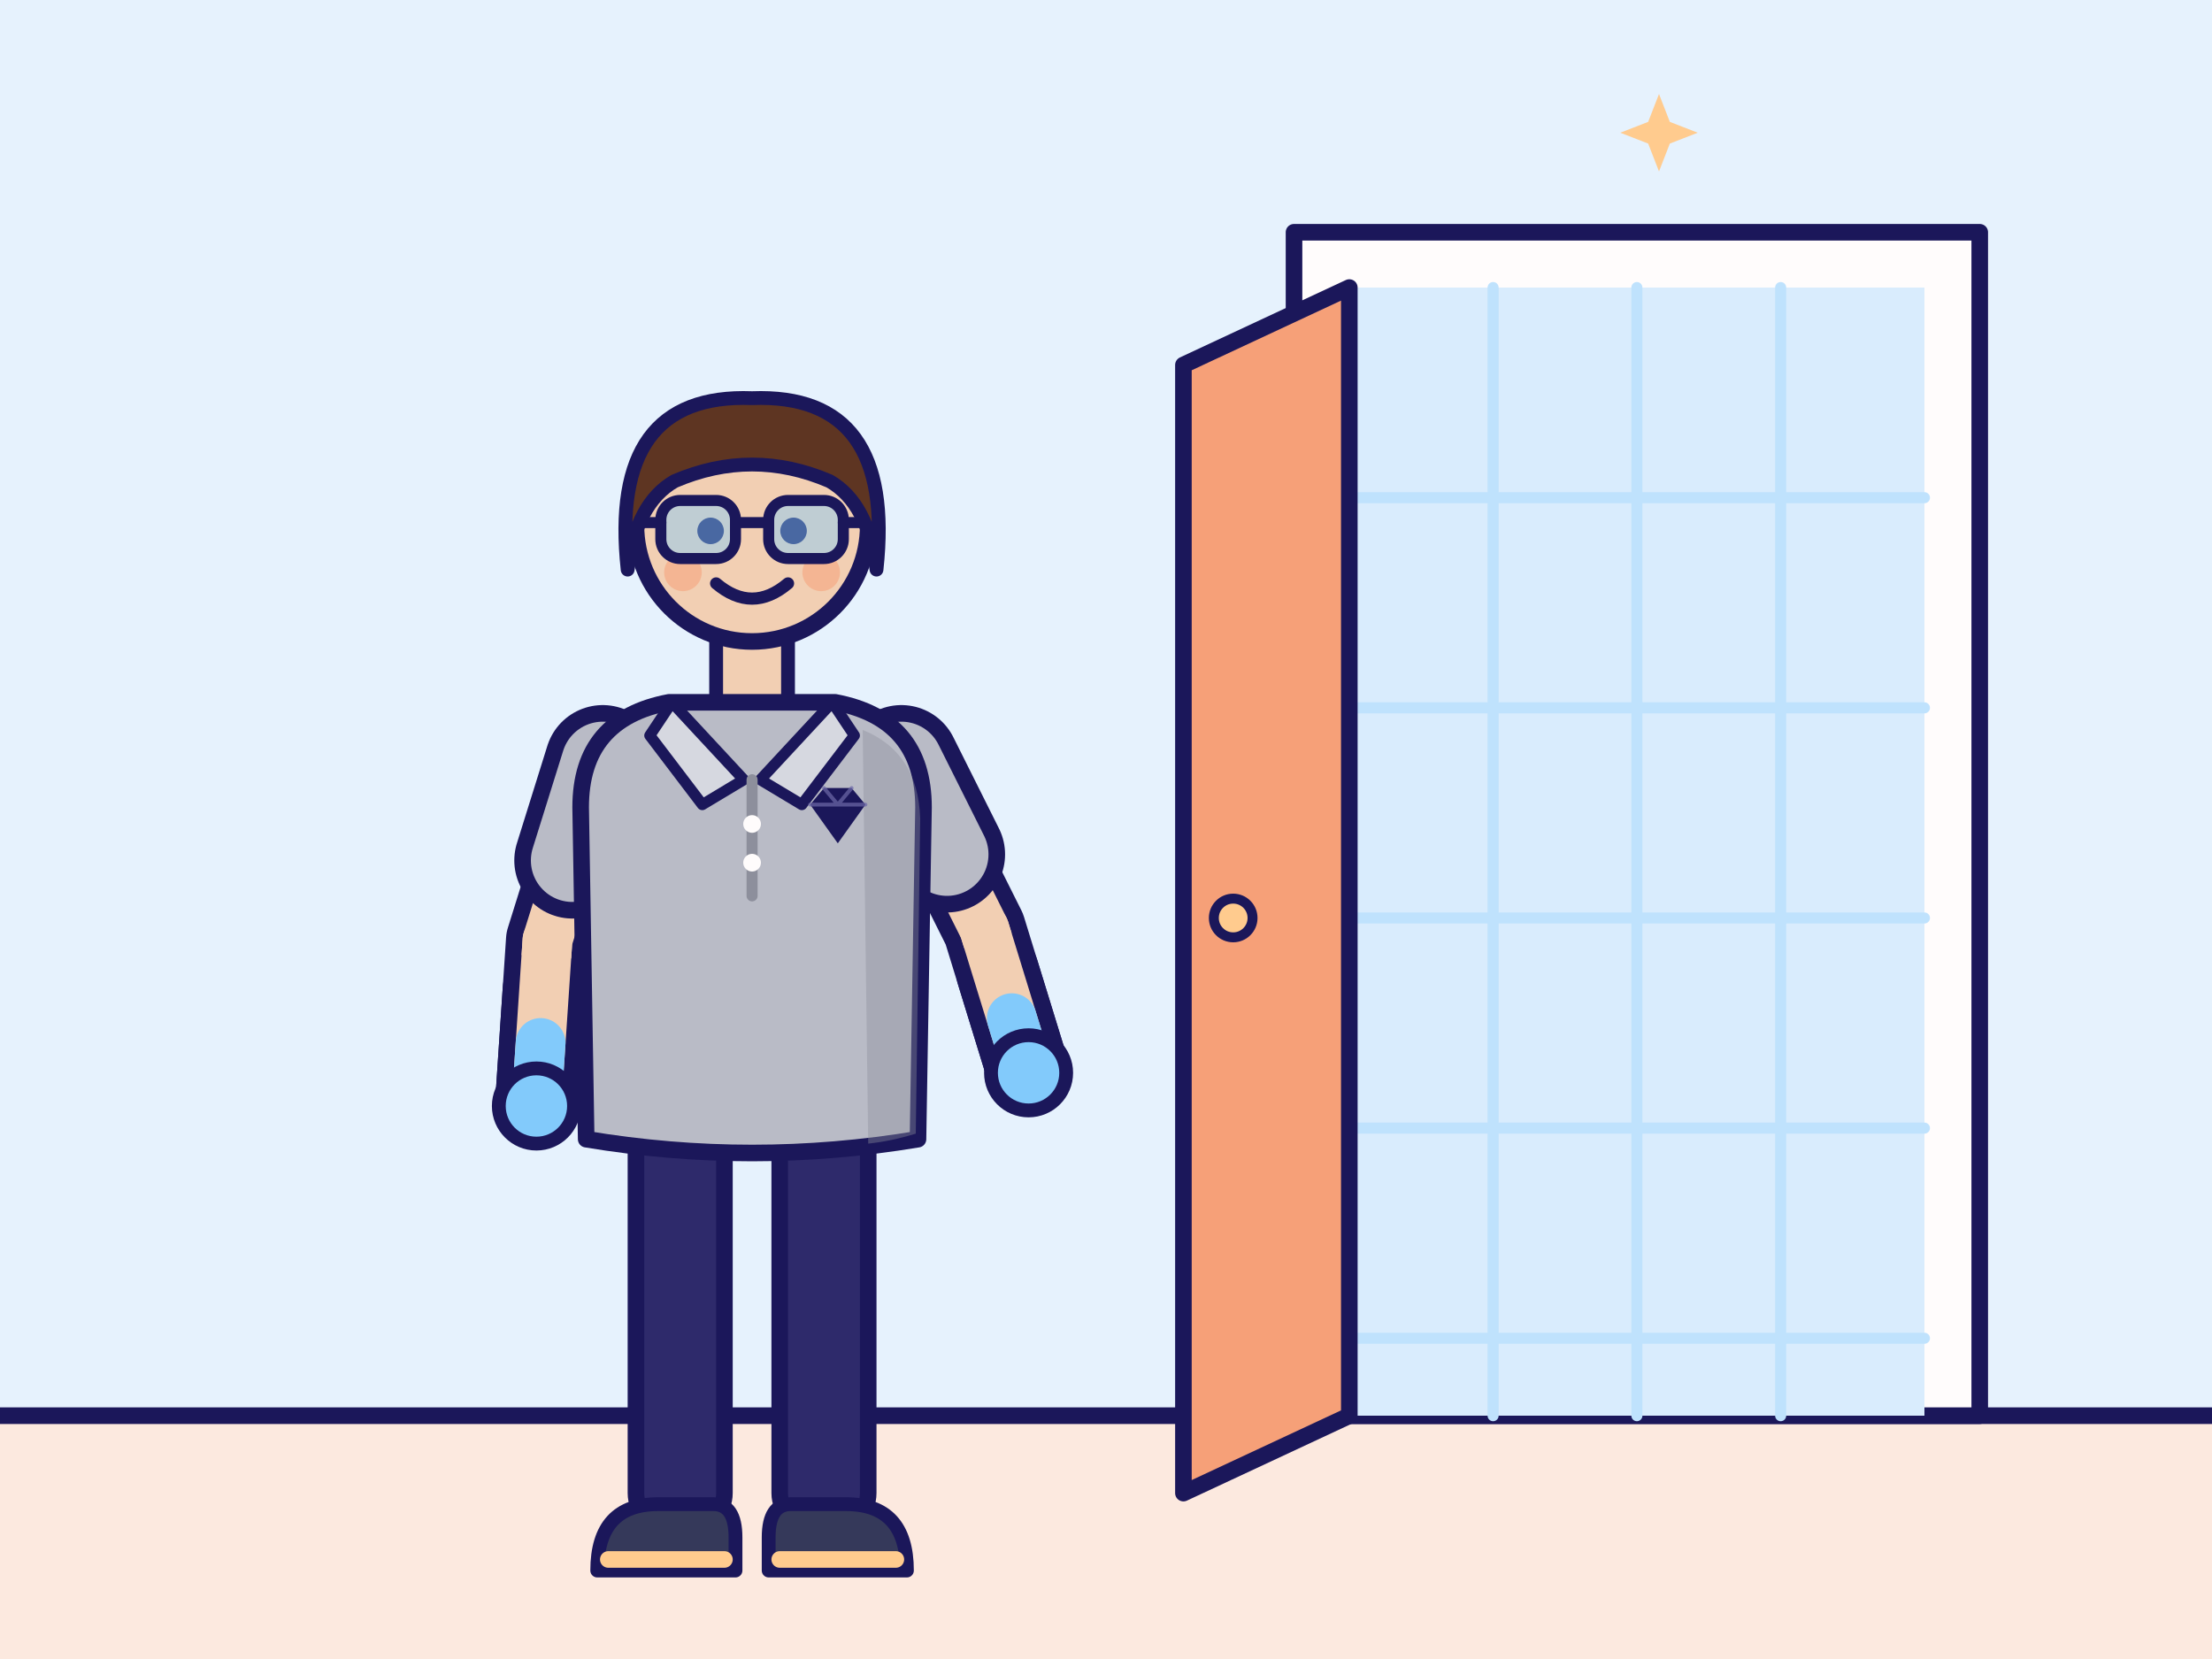
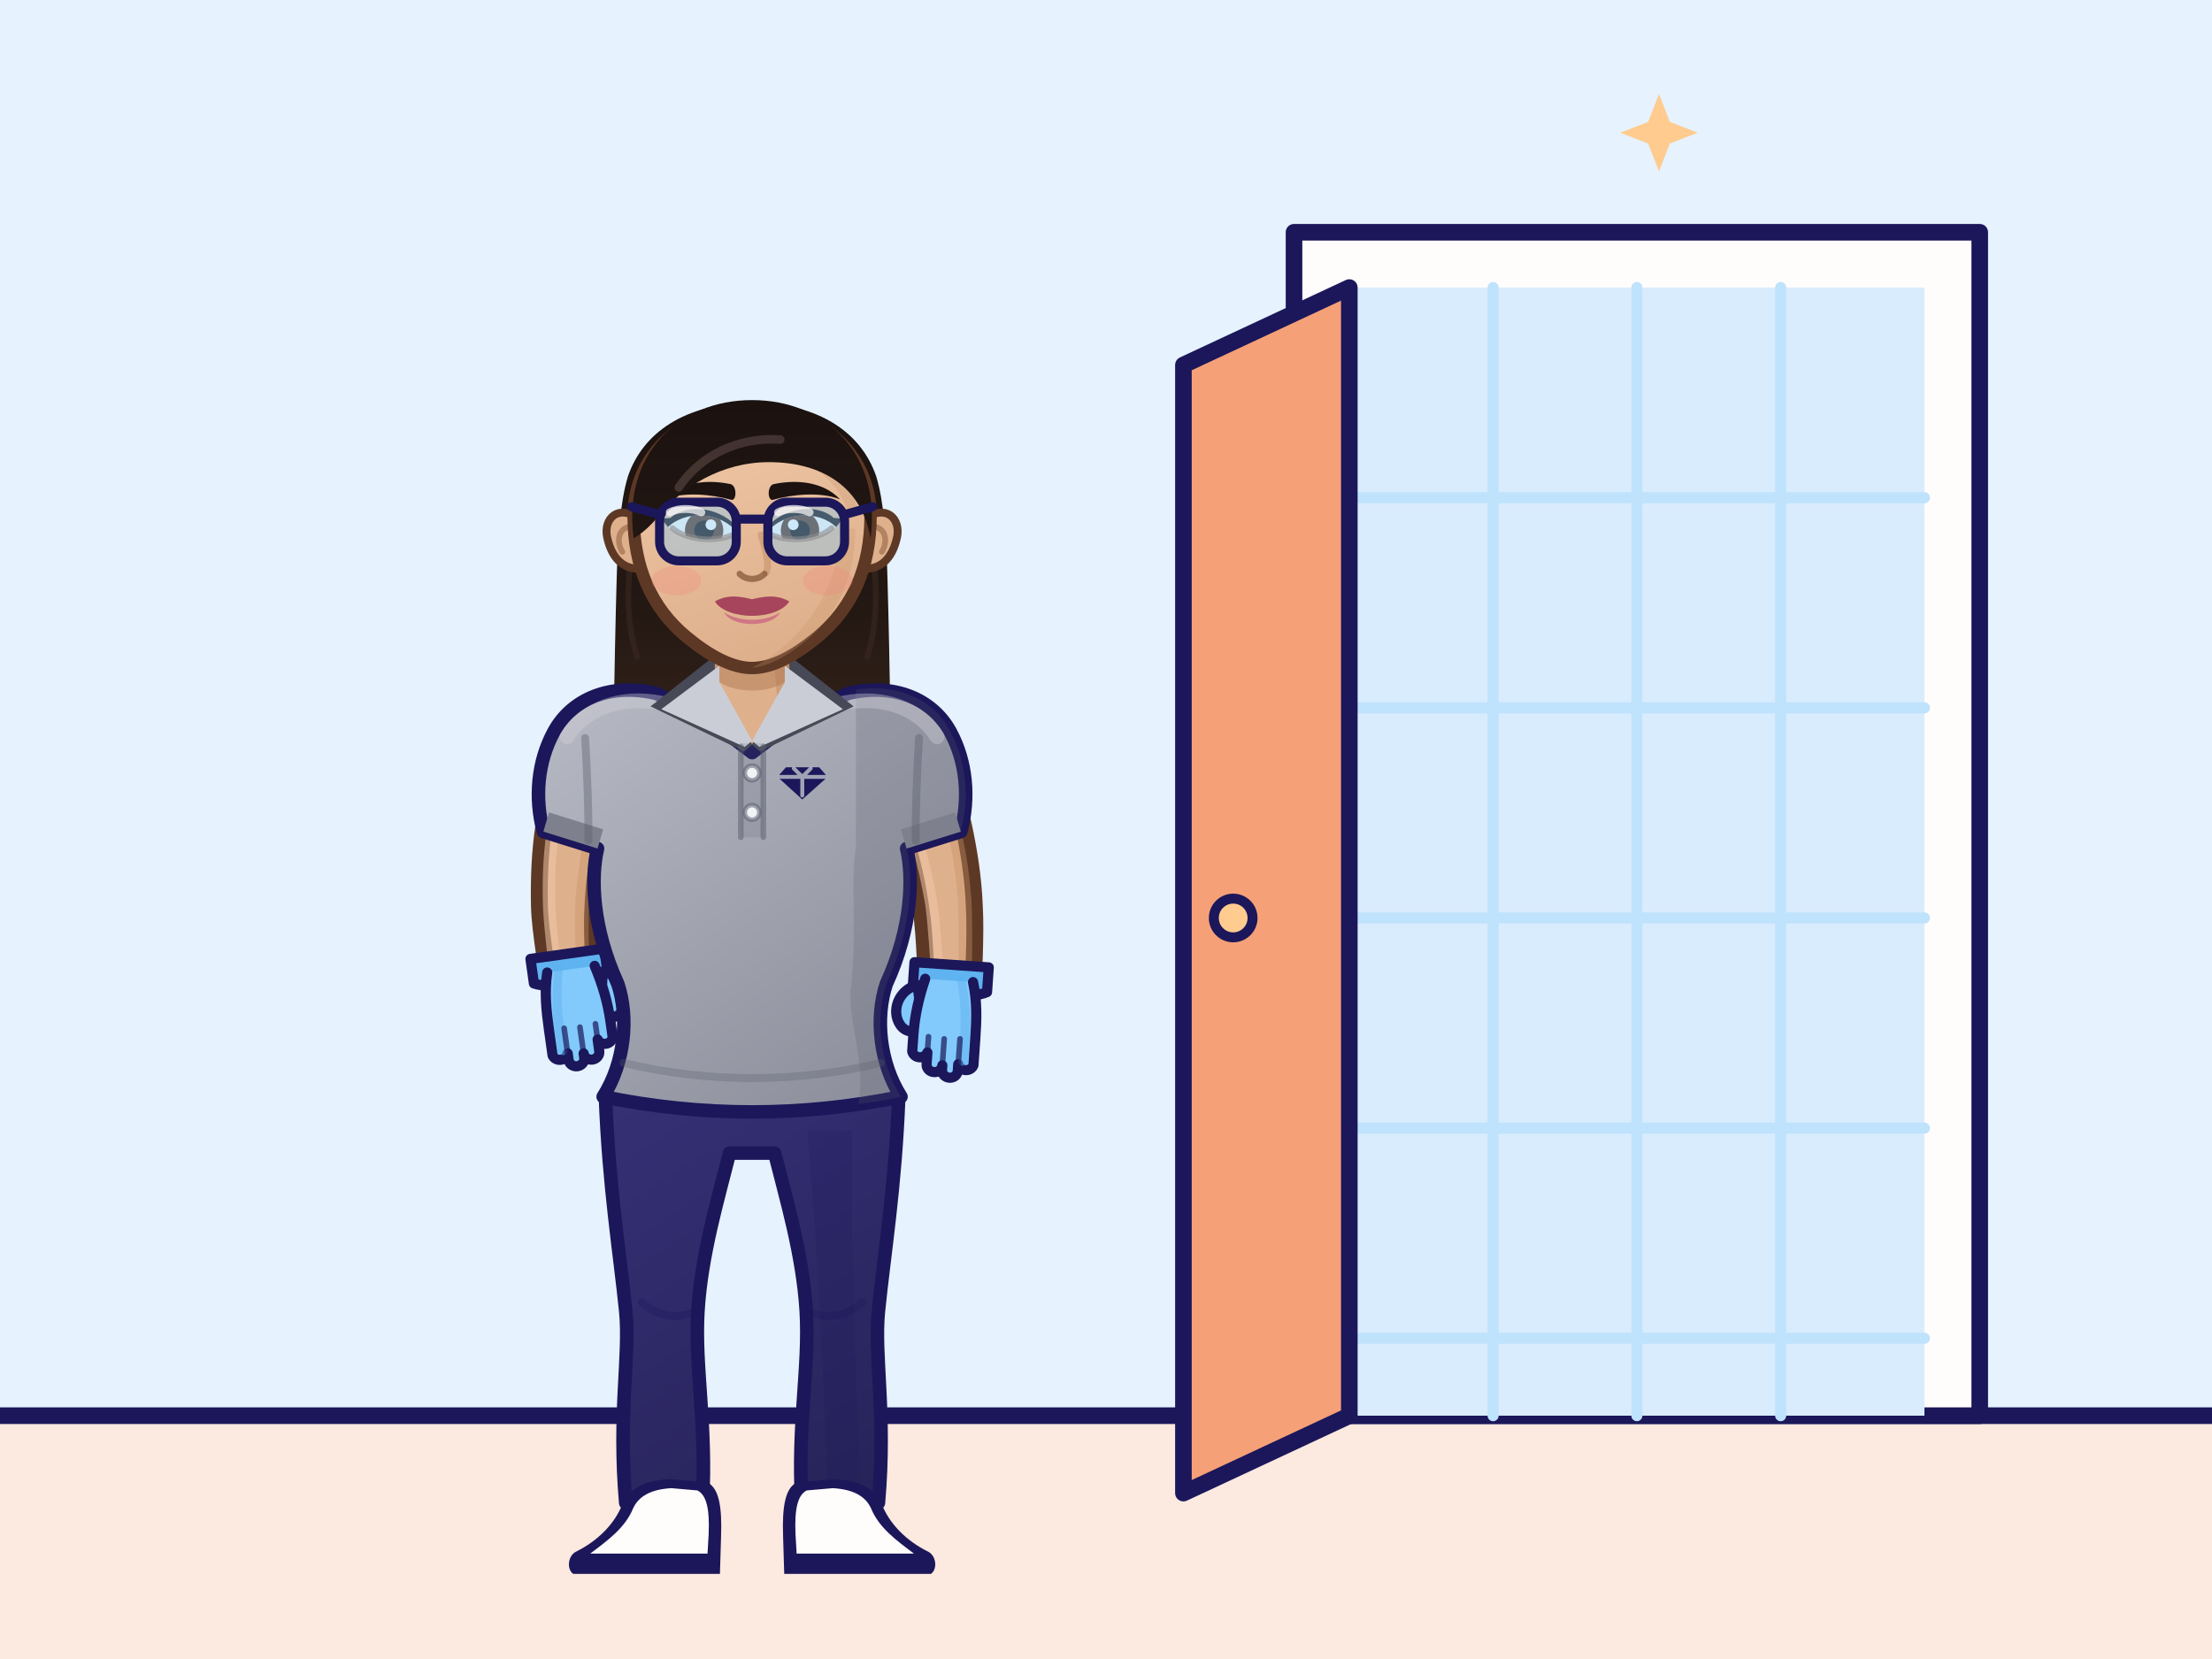
<svg xmlns="http://www.w3.org/2000/svg" width="400" height="300" viewBox="0 0 400 300">
+   <defs>----------------
+ <linearGradient id="kh" gradientUnits="userSpaceOnUse" x1="0" y1="-212" x2="0" y2="-128">
+       <stop offset="0" stop-color="#1A110F" />
+       <stop offset=".5" stop-color="#241813" />
+       <stop offset=".8" stop-color="#35231B" />
+       <stop offset="1" stop-color="#5A3A29" />
+     </linearGradient>
+     <linearGradient id="kq" gradientUnits="userSpaceOnUse" x1="-38" y1="-160" x2="20" y2="-82">
+       <stop offset="0" stop-color="#B9BBC6" />
+       <stop offset="1" stop-color="#8D8F9C" />
+     </linearGradient>
+     <linearGradient id="kr" gradientUnits="userSpaceOnUse" x1="-28" y1="-88" x2="24" y2="-8">
+       <stop offset="0" stop-color="#363177" />
+       <stop offset="1" stop-color="#262257" />
+     </linearGradient>
+     <linearGradient id="kj" x1="0" y1="0" x2=".3" y2="1">
+       <stop offset="0" stop-color="#F0C9A8" />
+       <stop offset="1" stop-color="#DFB08C" />
+     </linearGradient>
+     <clipPath id="ke">
+       <path d="M6.1 1C3.1-2.8-3.1-3-6.2 0C-3.1 2.3 2.5 3 6.1 1Z" />
+     </clipPath>
+     <g id="ky">
+       <path d="M6.1 1C3.1-2.8-3.1-3-6.2 0C-3.1 2.3 2.5 3 6.1 1Z" fill="#FFF8F3" />
+       <g clip-path="url(#ke)">
+         <circle cx=".2" cy=".6" r="3.4" fill="#5E3522" />
+         <circle cx=".2" cy=".6" r="1.75" fill="#1A0F0B" />
+       </g>
+       <circle cx="1.4" cy="-.4" r=".95" fill="#FFFCFC" />
+       <path d="M6.1 1C3.1-2.8-3.1-3-6.2 0L-7.4-1.5L-5.8-1.6C-2.6-4.4 3.4-3.4 6.4 .4Z" fill="#1E110D" />
+       <path d="M-5.4 .2C-3.1 2.3 2.5 3 6.1 1" fill="none" stroke="#946447" stroke-width="1" stroke-opacity=".6" stroke-linecap="round" />
+     </g>
+     <g id="ks" stroke="none">
+       <path d="M-9.8 .6L-10-6C-10.2-11.4-9.6-14.6-7.6-15.6L-1-16.2C3.4-16 6.2-14.6 7.4-12C8.8-8.2 12-5.2 15.6-3.4C17.2-2.7 17.4-.2 16.2 .6Z" fill="#1B175A" />
+       <path d="M-7.6-3L-7.8-6.4C-8-11-7.4-13.4-5.8-14.2L-1.2-14.6C2.4-14.4 4.6-13.2 5.6-11C7-7.6 10-5.4 13.2-3Z" fill="#FFFCFC" />
+     </g>
+   </defs>
  <g stroke-linejoin="round" stroke-linecap="round">
    <rect x="0" y="0" width="400" height="300" fill="#E6F2FD" />
    <rect x="0" y="256" width="400" height="44" fill="#FCE9DF" />
    <path d="M0 256H400" fill="none" stroke="#1B175A" stroke-width="3" />
    <rect x="234" y="42" width="124" height="214" fill="#FFFCFC" stroke="#1B175A" stroke-width="3" />
    <rect x="244" y="52" width="104" height="204" fill="#D9ECFD" />
    <path d="M244 90H348M244 128H348M244 166H348M244 204H348M244 242H348M270 52V256M296 52V256M322 52V256" fill="none" stroke="#BFE2FD" stroke-width="2" />
    <path d="M244 52L214 66V270L244 256Z" fill="#F6A078" stroke="#1B175A" stroke-width="3" />
    <circle cx="223" cy="166" r="3.5" fill="#FFCB8E" stroke="#1B175A" stroke-width="1.8" />
    <path d="M300 17L301.96 22.04L307 24L301.96 25.96L300 31L298.04 25.96L293 24L298.04 22.04Z" fill="#FFCB8E" />
-     <g transform="translate(136 284)">
-       <path d="M-27 -146L-37 -114L-39 -84" fill="none" stroke="#1B175A" stroke-width="15" />
-       <path d="M-27 -146L-37 -114L-39 -84" fill="none" stroke="#F2CFB3" stroke-width="9" />
-       <path d="M-27 -146L-32.5 -128.4" fill="none" stroke="#1B175A" stroke-width="21" />
-       <path d="M-27 -146L-32.5 -128.4" fill="none" stroke="#B9BBC6" stroke-width="15" />
-       <path d="M27 -146L42 -116L50 -90" fill="none" stroke="#1B175A" stroke-width="15" />
-       <path d="M27 -146L42 -116L50 -90" fill="none" stroke="#F2CFB3" stroke-width="9" />
-       <path d="M27 -146L35.25 -129.5" fill="none" stroke="#1B175A" stroke-width="21" />
-       <path d="M27 -146L35.25 -129.5" fill="none" stroke="#B9BBC6" stroke-width="15" />
-       <rect x="-21" y="-84" width="16" height="76" rx="6" fill="#2E2A6B" stroke="#1B175A" stroke-width="3" />
-       <rect x="5" y="-84" width="16" height="76" rx="6" fill="#2E2A6B" stroke="#1B175A" stroke-width="3" />
-       <path d="M-28 0Q-28 -12 -17 -12H-7Q-3 -12 -3 -6V0Z" fill="#35395A" stroke="#1B175A" stroke-width="2.5" />
-       <path d="M28 0Q28 -12 17 -12H7Q3 -12 3 -6V0Z" fill="#35395A" stroke="#1B175A" stroke-width="2.5" />
-       <path d="M-26 -2H-5M5 -2H26" fill="none" stroke="#FFCB8E" stroke-width="3" />
-       <rect x="-6.5" y="-172" width="13" height="18" fill="#F2CFB3" stroke="#1B175A" stroke-width="2.5" />
-       <path d="M-30 -78L-31 -138Q-31 -154 -15 -157H15Q31 -154 31 -138L30 -78Q0 -73 -30 -78Z" fill="#B9BBC6" stroke="#1B175A" stroke-width="3" />
-       <path d="M20 -152Q30 -148 30.4 -136L29.6 -79Q25 -77.6 21 -77.2Z" fill="#8D8F9C" fill-opacity=".4" />
-       <path d="M-14.5 -157L-1.5 -143L-9 -138.5L-18.5 -151Z" fill="#D6D8E0" stroke="#1B175A" stroke-width="2" />
-       <path d="M14.5 -157L1.5 -143L9 -138.5L18.5 -151Z" fill="#D6D8E0" stroke="#1B175A" stroke-width="2" />
-       <path d="M0 -143V-122" fill="none" stroke="#8D8F9C" stroke-width="2" />
-       <circle cx="0" cy="-135" r="1.6" fill="#FFFCFC" />
-       <circle cx="0" cy="-128" r="1.6" fill="#FFFCFC" />
-       <path d="M10.5 -138.5L13 -141.5H18L20.5 -138.5L15.5 -131.5Z" fill="#1B175A" />
-       <path d="M13 -141.5L15.5 -138.5L18 -141.5M10.5 -138.5H20.5" fill="none" stroke="#6E6AA8" stroke-width="0.7" stroke-opacity=".7" />
-       <path d="M-37.6 -105L-39 -84" fill="none" stroke="#1B175A" stroke-width="15" />
-       <path d="M-37 -114L-39 -84" fill="none" stroke="#F2CFB3" stroke-width="9" />
-       <path d="M-38.24 -95.4L-39 -84" fill="none" stroke="#82CAFB" stroke-width="9" />
-       <circle cx="-39" cy="-84" r="6.8" fill="#82CAFB" stroke="#1B175A" stroke-width="2.5" />
-       <path d="M44.4 -108.2L50 -90" fill="none" stroke="#1B175A" stroke-width="15" />
-       <path d="M42 -116L50 -90" fill="none" stroke="#F2CFB3" stroke-width="9" />
-       <path d="M46.96 -99.88L50 -90" fill="none" stroke="#82CAFB" stroke-width="9" />
-       <circle cx="50" cy="-90" r="6.8" fill="#82CAFB" stroke="#1B175A" stroke-width="2.5" />
-       <circle cx="0" cy="-189" r="21" fill="#F2CFB3" stroke="#1B175A" stroke-width="3" />
-       <circle cx="-7.5" cy="-188" r="2.4" fill="#1B175A" />
-       <circle cx="7.5" cy="-188" r="2.4" fill="#1B175A" />
-       <circle cx="-12.5" cy="-180.5" r="3.4" fill="#F6A078" fill-opacity=".55" />
-       <circle cx="12.5" cy="-180.5" r="3.4" fill="#F6A078" fill-opacity=".55" />
-       <path d="M-6.5 -178.5Q0 -173 6.5 -178.5" fill="none" stroke="#1B175A" stroke-width="2.2" />
-       <rect x="-16.5" y="-193.5" width="13.5" height="10.5" rx="3.5" fill="#82CAFB" stroke="#1B175A" stroke-width="2" fill-opacity=".45" />
-       <rect x="3" y="-193.5" width="13.5" height="10.5" rx="3.5" fill="#82CAFB" stroke="#1B175A" stroke-width="2" fill-opacity=".45" />
-       <path d="M-3 -189.5H3M-16.5 -189.5H-21M16.5 -189.5H21" fill="none" stroke="#1B175A" stroke-width="2" />
-       <path d="M-22.5 -181Q-26 -213 0 -212Q26 -213 22.5 -181Q21 -193 14 -197Q0 -203 -14 -197Q-21 -193 -22.5 -181Z" fill="#5E3522" stroke="#1B175A" stroke-width="2.5" />
+     <g transform="translate(136 284) scale(1.02)">----------------
+ 
+ <path d="M0 -207C-12 -207-19.4 -201.6-22 -194C-23.4 -189.4-23.8 -183-24 -176C-24.2 -169-24.4 -160-24.6 -146C-16 -150-8 -151.6 0 -151.6C8 -151.6 16 -150 24.6 -146C24.4 -160 24.2 -169 24 -176C23.8 -183 23.4 -189.4 22 -194C19.4 -201.6 12 -207 0 -207Z" fill="url(#kh)" />
+       <path d="M-21.4 -180C-22.4 -173-22 -167-20.4 -162M21.4 -180C22.4 -173 22 -167 20.4 -162" fill="none" stroke="#3E2C25" stroke-width="1" stroke-opacity=".5" stroke-linecap="round" />
+ 
+ ----------------
+ <g stroke="#1B175A" stroke-linejoin="round">
+         <path d="M-26 -84C-25.4 -68-23.4 -56-22.4 -46C-21.6 -38-23.8 -28-22.4 -12H-8.8C-8 -26-10.2 -36-9.6 -46C-9 -56-6 -66-4 -74H4C6 -66 9 -56 9.6 -46C10.2 -36 8 -26 8.8 -12H22.4C23.8 -28 21.6 -38 22.4 -46C23.4 -56 25.4 -68 26 -84Z" fill="url(#kr)" stroke-width="2.4" />
+         <path d="M9.8 -78C11.4 -60 12.6 -36 13.4 -13.5H19.4C18.2 -36 17.4 -60 17.8 -78Z" fill="#1B175A" fill-opacity=".18" stroke="none" />
+         <path d="M-19.6 -47.6C-16.4 -44.8-13.2 -44.6-10.4 -45.8M19.6 -47.6C16.4 -44.8 13.2 -44.6 10.4 -45.8" fill="none" stroke="#1B175A" stroke-width="1.4" stroke-opacity=".3" stroke-linecap="round" />
+         <use href="#ks" transform="translate(-15.5)scale(-1 1)" />
+         <use href="#ks" transform="translate(15.5)" />
+       </g>
+       <g transform="scale(-1 1)">----------------
+ <path d="M33.2-145.4C33.8-143.2 36.1-136.7 36.9-132.1C37.6-127.5 37.8-122.7 37.7-117.9C37.6-113.1 36.1-105.8 36.1-103.4L27.9-104.6C28-106.8 28.5-113.6 28.2-117.9C28-122.1 27.4-126.3 26.5-130.1C25.6-133.9 23.4-138.9 22.8-140.6Z" fill="#DFB08C" stroke="#5D3825" stroke-width="3" stroke-linejoin="round" />
+         <path d="M26.1-137.7C26.6-136.2 28.1-131.9 28.8-128.8C29.4-125.7 29.8-122.3 30.1-118.9C30.3-115.5 30.1-110.2 30.1-108.4" fill="none" stroke="#C79268" stroke-width="2.4" stroke-opacity=".4" stroke-linecap="round" />
+         <path d="M33.3-140.2C33.7-138.5 35-133.4 35.5-129.9C35.9-126.4 36.1-122.7 36-119C36-115.4 35.2-109.8 35.1-107.9" fill="none" stroke="#F0C9A8" stroke-width="2.2" stroke-opacity=".55" stroke-linecap="round" />
+         <g transform="translate(32 -104) rotate(8)">
+ ----------------
+ <g stroke="#1B175A" stroke-width="1.8" stroke-linejoin="round">
+             <path d="M-6.6 -5.4H6.6V-1C4 .4-4 .4-6.6 -1Z" fill="#5FB3F0" />
+             <path d="M-5.8 -1.4C-9 -.4-10.2 3.4-8.4 5.8C-7.2 7.4-5 7.2-4.4 5.4Z" fill="#82CAFB" />
+             <path d="M-4.5 -2.6C-5.4 .8-5.9 4.1-5.9 7.5L-5.9 10.4A1.4 1.3 0 0 0-3.2 10.4L-3.2 12.5A1.4 1.3 0 0 0-.4 12.5L-.4 13.3A1.4 1.3 0 0 0 2.4 13.3L2.4 12.1A1.4 1.3 0 0 0 5.1 12.1L5.1 7.5C5.1 4.1 5 .8 4 -2.6" fill="#82CAFB" />
+             <path d="M2.4 -3.6C3.6 .2 4.1 4 4.1 7.5L4.1 11.8C3.4 12.6 2.4 12.4 2.4 11.6L2.4 7.5C2.4 4 2 .2 1 -3.4Z" fill="#5FB3F0" fill-opacity=".5" stroke="none" />
+             <path d="M-3.2 10.4V7.6M-.4 12.5V7.8M2.4 13.3V7.6" fill="none" stroke="#1B175A" stroke-width="1" stroke-opacity=".7" stroke-linecap="round" />
+           </g>
+         </g>
+       </g>
+ ----------------
+ <path d="M33.2-145.4C33.9-143.2 36.3-137 37.4-132.4C38.4-127.8 39.2-122.9 39.4-117.8C39.7-112.7 39.2-104.4 39.1-101.7L30.9-102.3C30.8-104.7 30.7-112.3 30-116.8C29.4-121.4 28.4-125.7 27.2-129.7C25.9-133.6 23.5-138.8 22.8-140.6Z" fill="#DFB08C" stroke="#5D3825" stroke-width="3" stroke-linejoin="round" />
+       <path d="M26.3-137.6C26.8-136.1 28.6-131.7 29.5-128.4C30.4-125.2 31.2-121.7 31.8-118.1C32.3-114.5 32.6-108.7 32.8-106.8" fill="none" stroke="#F0C9A8" stroke-width="2.2" stroke-opacity=".55" stroke-linecap="round" />
+       <path d="M33.3-140.3C33.8-138.6 35.4-133.6 36.1-130C36.9-126.5 37.4-122.7 37.7-118.8C37.9-114.9 37.8-108.7 37.8-106.7" fill="none" stroke="#C79268" stroke-width="2.4" stroke-opacity=".4" stroke-linecap="round" />
+       <g transform="translate(35 -102) rotate(4)">
+ ----------------
+ <g stroke="#1B175A" stroke-width="1.8" stroke-linejoin="round">
+           <path d="M-6.6 -5.4H6.6V-1C4 .4-4 .4-6.6 -1Z" fill="#5FB3F0" />
+           <path d="M-5.8 -1.4C-9 -.4-10.2 3.4-8.4 5.8C-7.2 7.4-5 7.2-4.4 5.4Z" fill="#82CAFB" />
+           <path d="M-4.5 -2.6C-5.4 .8-5.9 4.1-5.9 7.5L-5.9 10.4A1.4 1.3 0 0 0-3.2 10.4L-3.2 12.5A1.4 1.3 0 0 0-.4 12.5L-.4 13.3A1.4 1.3 0 0 0 2.4 13.3L2.4 12.1A1.4 1.3 0 0 0 5.1 12.1L5.1 7.5C5.1 4.1 5 .8 4 -2.6" fill="#82CAFB" />
+           <path d="M2.4 -3.6C3.6 .2 4.1 4 4.1 7.5L4.1 11.8C3.4 12.6 2.4 12.4 2.4 11.6L2.4 7.5C2.4 4 2 .2 1 -3.4Z" fill="#5FB3F0" fill-opacity=".5" stroke="none" />
+           <path d="M-3.2 10.4V7.6M-.4 12.5V7.8M2.4 13.3V7.6" fill="none" stroke="#1B175A" stroke-width="1" stroke-opacity=".7" stroke-linecap="round" />
+         </g>
+       </g>
+ ----------------
+ <path d="M-6.2 -171C-6.8 -158-7.6 -150-8.4 -145H8.4C7.6 -150 6.8 -158 6.2 -171Z" fill="#DFB08C" />
+       <path d="M3.4 -170C4 -158 4.8 -150 5.6 -145H8.4C7.6 -150 6.8 -158 6.2 -171Z" fill="#B07A52" fill-opacity=".35" />
+       <path d="M-6.4 -163.8C-4.2 -157.6 4.2 -157.6 6.4 -163.8L6.8 -158.4C4 -155.2-4 -155.2-6.8 -158.4Z" fill="#B07A52" fill-opacity=".5" />
+       <g>
+         <path d="M0 -145L8.5 -151.5L17 -155.5C25 -157.4 32 -154.6 35.2 -148.6C38 -143.4 38.6 -137 37 -131L27.4 -128C28.6 -123 28.4 -114 23.8 -104C21.8 -98 22.6 -90 26.4 -84C8.8 -80.4-8.8 -80.4-26.4 -84C-22.6 -90-21.8 -98-23.8 -104C-28.4 -114-28.6 -123-27.4 -128L-37 -131C-38.6 -137-38 -143.4-35.2 -148.6C-32 -154.6-25 -157.4-17 -155.5L-8.5 -151.5Z" fill="url(#kq)" stroke="#1B175A" stroke-width="2.4" stroke-linejoin="round" />
+         <path d="M18.4 -156.2C26 -157.2 32.4 -154.4 35.2 -148.6C38 -143.4 38.6 -137 37 -131L27.4 -128C28.6 -123 28.4 -114 23.8 -104C21.8 -98 22.6 -90 26.4 -84C23.8 -83.4 21.4 -83 18.8 -82.7C20.4 -90 16.6 -98 17.6 -104C18.6 -114 17.4 -123 18.4 -128Z" fill="#5C5E6D" fill-opacity=".22" />
+         <path d="M37 -131L27.4 -128L26.4 -131.4L36 -134.4ZM-37 -131L-27.4 -128L-26.4 -131.4L-36 -134.4Z" fill="#7E808E" />
+         <path d="M-16.2 -153.8C-23.4 -155.2-29.6 -152.8-32.8 -147.8M16.2 -153.8C23.4 -155.2 29.6 -152.8 32.8 -147.8" fill="none" stroke="#D2D4DC" stroke-width="2.6" stroke-opacity=".38" stroke-linecap="round" />
+         <path d="M29.6 -147.6C29.2 -141 29 -135.2 29 -129.4M-29.6 -147.6C-29.2 -141-29 -135.2-29 -129.4" fill="none" stroke="#5C5E6D" stroke-width="1.4" stroke-opacity=".4" stroke-linecap="round" />
+         <path d="M-22.8 -90C-8 -86.4 8 -86.4 22.8 -90" fill="none" stroke="#5C5E6D" stroke-width="1.4" stroke-opacity=".3" />
+         <g fill="#474956">
+           <path d="M-6.6 -162.2L-18 -153.2L-1.4 -145.2L0 -146.4L-6.6 -158.6Z" />
+           <path d="M6.6 -162.2L18 -153.2L1.4 -145.2L0 -146.4L6.6 -158.6Z" />
+         </g>
+         <g fill="#CBCDD6">
+           <path d="M-5.8 -160.4L-16.1 -152.7L-1.3 -146L0 -147.1L-5.8 -157.5Z" />
+           <path d="M5.8 -160.4L16.1 -152.7L1.3 -146L0 -147.1L5.8 -157.5Z" />
+         </g>
+         <path d="M-2 -146.7H2V-130H-2Z" fill="#5C5E6D" fill-opacity=".16" />
+         <path d="M-2 -146.1V-130M2 -146.1V-130" fill="none" stroke="#5C5E6D" stroke-width="1" stroke-opacity=".5" />
+         <g fill="#F2F3F6" stroke="#5C5E6D" stroke-width=".8" stroke-opacity=".55">
+           <circle cx="0" cy="-141.4" r="1.3" />
+           <circle cx="0" cy="-134.4" r="1.3" />
+         </g>
+         <path d="M6 -142.4H11.9L13.4 -140.7L8.9 -136.7L4.5 -140.7Z" fill="#1B175A" />
+         <path d="M4.8 -140.7H13.1M7.4 -142.2L8.9 -140.7L10.4 -142.2M8.9 -140.4V-137.4" fill="none" stroke="#B9BBC6" stroke-width=".7" stroke-opacity=".85" stroke-linecap="round" />
+       </g>
+ ----------------
+ <g>
+         <g fill="#DFB08C" stroke="#5D3825" stroke-width="1.4" stroke-linejoin="round">
+           <path d="M-20.1 -186.5C-23.7 -189.1-26.4 -186.5-25.7 -183.2C-25 -179.9-23.2 -177.6-20.1 -177.6Z" />
+           <path d="M20.1 -186.5C23.7 -189.1 26.4 -186.5 25.7 -183.2C25 -179.9 23.2 -177.6 20.1 -177.6Z" />
+         </g>
+         <path d="M-21.9 -185C-23.7 -184.6-24.1 -182.4-23 -180.6M21.9 -185C23.7 -184.6 24.1 -182.4 23 -180.6" fill="none" stroke="#8C5E3F" stroke-width="1" stroke-opacity=".55" stroke-linecap="round" />
+         <path d="M0 -206C12.1 -206 21 -197.9 21 -186.9C21 -178 17.9 -170.7 11.6 -165.5C7.6 -162.2 3.6 -160 0 -160C-3.6 -160-7.6 -162.2-11.6 -165.5C-17.9 -170.7-21 -178-21 -186.9C-21 -197.9-12.1 -206 0 -206Z" fill="url(#kj)" stroke="#5D3825" stroke-width="2.2" stroke-linejoin="round" />
+         <path d="M18.3 -184.7C18.3 -175.1 14.3 -167.8 7.1 -163C4.9 -161.5 2.7 -160.4 0 -160C8 -164.4 15.2 -172.4 15.6 -184.7Z" fill="#C79268" fill-opacity=".28" />
+         <path d="M-2.7 -203.8C7.2 -202.3 15.2 -197.2 18.8 -188.4L17 -187.6C15.2 -194.2 7.2 -199-2.7 -201.9Z" fill="#9E6E4A" fill-opacity=".14" />
+         <g fill="#F0877A" fill-opacity=".3">
+           <ellipse cx="-13.4" cy="-175.5" rx="4.4" ry="2.6" />
+           <ellipse cx="13.4" cy="-175.5" rx="4.4" ry="2.6" />
+         </g>
+       </g>
+ ----------------
+ <g>
+         <path d="M-3.6 -189.8C-7.2 -190.8-12.1 -191.3-15.6 -189.9C-12.5 -193.2-7.6 -193.4-3.8 -192.6C-2.7 -192.3-2.7 -189.8-3.6 -189.8Z" fill="#1C120F" />
+         <path d="M3.6 -189.8C7.2 -190.8 12.1 -191.3 15.6 -189.9C12.5 -193.2 7.6 -193.4 3.8 -192.6C2.7 -192.3 2.7 -189.8 3.6 -189.8Z" fill="#1C120F" />
+         <use href="#ky" transform="translate(-8.7 -185)" />
+         <use href="#ky" transform="translate(8.7 -185) scale(-1 1)" />
+         <path d="M1.6 -183.6C2.5 -180.6 3.1 -178.4 2.5 -176.9" fill="none" stroke="#C79268" stroke-width="1.2" stroke-opacity=".6" stroke-linecap="round" />
+         <path d="M-2.2 -176.7C-1.1 -175.5 1.1 -175.5 2.2 -176.7" fill="none" stroke="#8C5E3F" stroke-width="1.1" stroke-opacity=".8" stroke-linecap="round" />
+       </g>
+ ----------------
+ <g>
+         <path d="M-6.6 -171.8C-4.2 -173.2-1.8 -172.6 0 -172.2C1.8 -172.6 4.2 -173.2 6.6 -171.8C4.4 -168.4-4.4 -168.4-6.6 -171.8Z" fill="#A6455C" />
+         <path d="M-5 -169.9C-2.4 -168.1 2.4 -168.1 5 -169.9C3.6 -167.1-3.6 -167.1-5 -169.9Z" fill="#D07683" />
+       </g>
+       <g>
+         <path d="M-21 -183C-23 -198-13 -207.5 0 -207.5C13 -207.5 23 -198 21 -183C19.5 -192 12.5 -196.5 3 -196.5C-5.5 -196.5-12.5 -192-16.5 -187C-18.2 -185-19.6 -183.8-21 -183Z" fill="url(#kh)" />
+         <path d="M-13 -192C-9 -198-2 -201 5 -200.5" fill="none" stroke="#6A5550" stroke-width="1.5" stroke-opacity=".5" stroke-linecap="round" />
+       </g>----------------
+ <g>
+         <g fill="#82CAFB" fill-opacity=".4" stroke="#1B175A" stroke-width="1.6" stroke-linejoin="round">
+           <rect x="-16.4" y="-189.4" width="13.6" height="10.4" rx="3.4" />
+           <rect x="2.8" y="-189.4" width="13.6" height="10.4" rx="3.4" />
+         </g>
+         <path d="M-2.8 -186.4H2.8M-16.4 -187.2L-21.4 -188.6M16.4 -187.2L21.4 -188.6" fill="none" stroke="#1B175A" stroke-width="1.6" stroke-linecap="round" />
+         <path d="M-14.6 -187.6C-13 -188.4-10.6 -188.4-9 -187.6M4.6 -187.6C6.2 -188.4 8.6 -188.4 10.2 -187.6" fill="none" stroke="#FFFCFC" stroke-width="1.4" stroke-opacity=".7" stroke-linecap="round" />
+       </g>
    </g>
  </g>
</svg>
